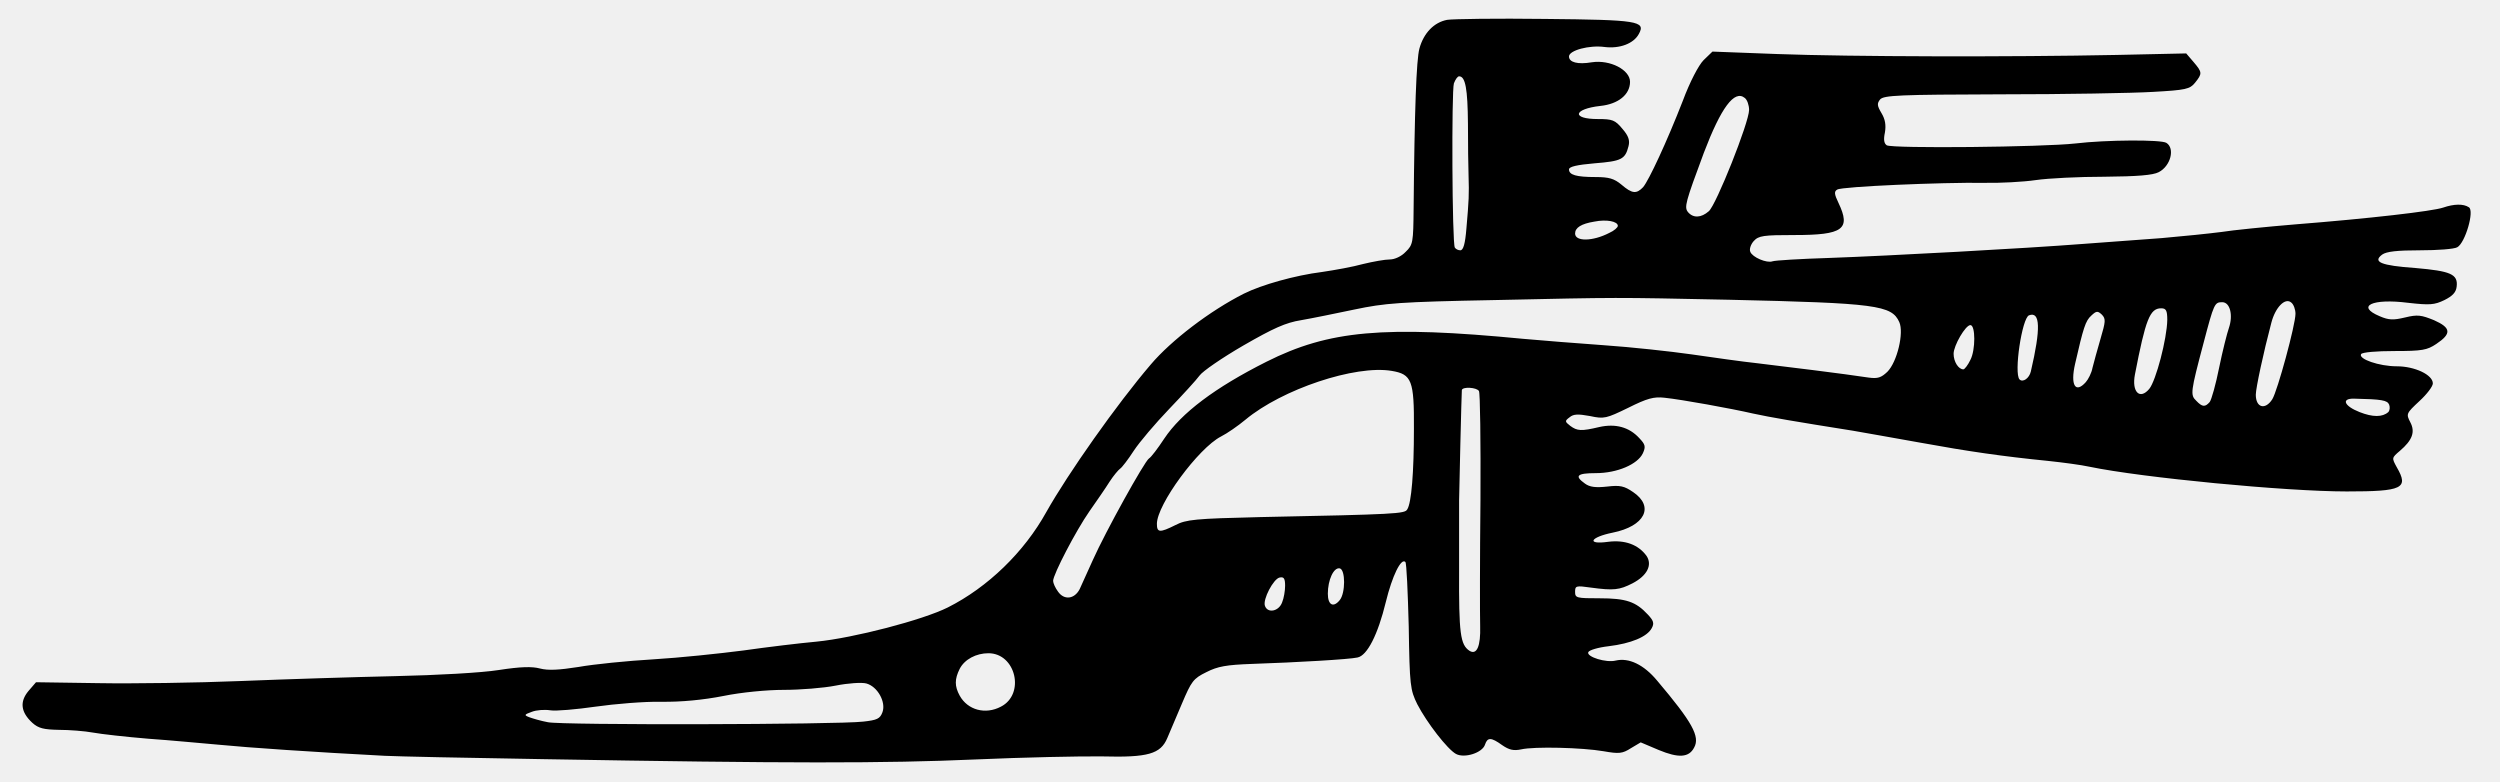
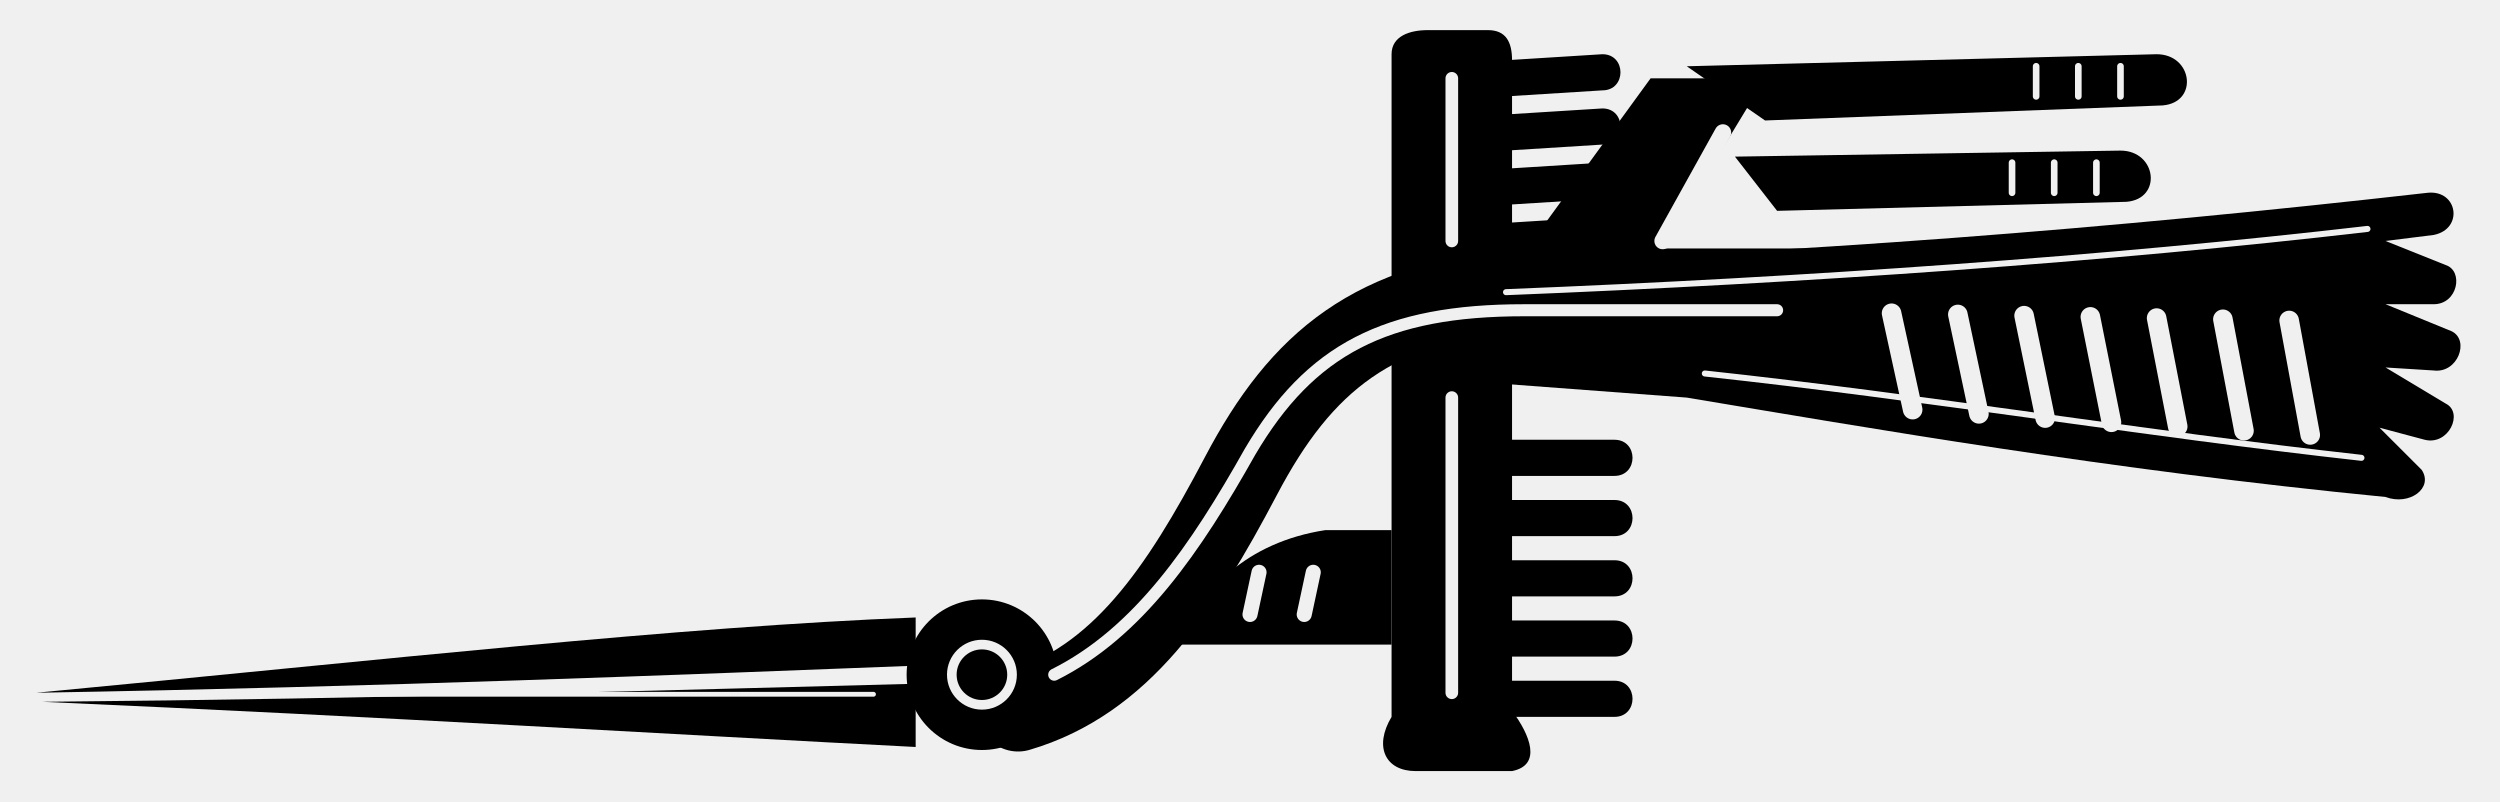
- <svg xmlns="http://www.w3.org/2000/svg" viewBox="0 0 819 256">
-   <path fill="#000" fill-rule="evenodd" d="M178.0 248.7C153.0 248.3 129.6 247.8 126.0 247.6C103.0 246.4 81.0 244.9 72.0 244.0C66.2 243.5 55.7 242.5 48.5 242.0C41.3 241.4 33.2 240.5 30.5 240.0C27.8 239.5 22.7 239.1 19.3 239.1C14.3 239.0 12.6 238.6 10.6 236.8C6.8 233.3 6.4 229.9 9.3 226.4L11.8 223.5L32.2 223.8C43.3 224.0 64.4 223.7 79.0 223.1C93.6 222.5 116.3 221.8 129.5 221.5C143.2 221.2 157.7 220.4 163.4 219.5C170.5 218.4 174.3 218.3 176.9 219.0C179.6 219.7 183.1 219.5 189.5 218.5C194.5 217.6 205.5 216.5 214.0 216.0C222.5 215.5 235.8 214.1 243.5 213.1C251.2 212.0 262.0 210.7 267.5 210.2C279.7 209.0 302.3 203.1 310.5 199.0C323.6 192.4 335.5 180.9 342.8 167.7C349.9 155.1 365.8 132.5 377.0 119.4C383.7 111.5 396.4 101.8 407.5 96.2C413.3 93.3 424.3 90.2 433.1 89.1C437.2 88.5 443.3 87.4 446.5 86.5C449.8 85.7 453.7 85.0 455.3 85.0C456.9 85.0 459.1 84.0 460.5 82.5C462.9 80.2 463.0 79.4 463.1 68.3C463.4 35.8 464.0 19.6 465.0 15.9C466.4 10.8 469.8 7.3 474.1 6.5C476.0 6.2 490.4 6.0 506.1 6.2C536.6 6.5 539.2 6.9 536.9 11.1C535.2 14.3 530.6 16.0 525.7 15.4C520.7 14.7 514.0 16.5 514.0 18.5C514.0 20.4 516.8 21.2 521.5 20.4C527.5 19.5 534.0 22.9 534.0 26.8C534.0 31.0 530.1 34.1 524.3 34.7C515.4 35.7 514.7 39.0 523.5 39.0C528.2 39.0 529.1 39.3 531.5 42.2C533.5 44.5 534.0 46.0 533.5 47.9C532.4 52.2 531.2 52.8 522.4 53.5C516.6 54.0 514.0 54.6 514.0 55.5C514.0 57.3 516.4 58.0 522.7 58.0C527.1 58.0 528.8 58.5 531.2 60.5C534.7 63.5 536.1 63.6 538.3 61.3C540.2 59.0 546.0 46.6 551.3 33.0C553.6 26.8 556.5 21.3 558.1 19.7L561.0 16.9L582.2 17.7C606.2 18.6 659.1 18.7 693.3 18.0L716.2 17.5L718.6 20.3C721.5 23.7 721.5 24.1 719.1 27.1C717.4 29.2 716.1 29.5 705.4 30.1C698.8 30.5 676.3 30.9 655.4 30.9C622.1 31.0 617.1 31.2 615.9 32.6C614.9 33.9 614.9 34.6 616.4 37.1C617.6 39.1 617.9 41.0 617.5 43.4C617.0 45.7 617.2 47.0 618.1 47.6C619.9 48.7 669.2 48.2 679.9 47.0C690.0 45.8 708.0 45.7 709.7 46.8C712.6 48.6 711.1 54.4 707.2 56.4C705.3 57.4 700.2 57.8 689.4 57.9C681.1 57.9 671.0 58.4 666.9 59.0C662.8 59.6 655.2 60.0 650.0 59.9C636.3 59.7 603.4 61.1 601.9 62.1C600.8 62.7 600.9 63.6 602.3 66.5C606.4 75.1 603.8 77.0 587.9 77.0C577.7 77.0 576.1 77.2 574.5 79.0C573.6 80.0 573.0 81.6 573.4 82.5C574.1 84.3 578.8 86.3 580.7 85.6C581.5 85.3 589.8 84.8 599.3 84.5C618.9 83.8 663.2 81.4 682.5 79.9C689.6 79.4 701.2 78.5 708.2 78.0C715.1 77.4 723.9 76.5 727.7 76.0C731.4 75.4 742.4 74.3 752.0 73.5C776.1 71.6 796.9 69.2 800.4 68.0C803.9 66.8 807.0 66.7 808.8 67.9C810.7 69.0 807.6 79.6 805.0 81.0C804.0 81.6 798.5 82.0 792.8 82.0C785.3 82.0 781.8 82.4 780.4 83.4C777.2 85.8 779.9 87.0 791.3 87.8C802.8 88.8 805.3 89.8 804.8 93.9C804.6 95.8 803.4 97.0 800.8 98.3C797.5 99.9 796.0 100.0 788.9 99.2C777.1 97.7 771.7 100.3 779.6 103.6C782.6 104.9 784.1 104.9 787.9 104.0C792.0 103.0 793.2 103.2 797.4 104.9C803.0 107.4 803.2 109.3 798.1 112.7C795.1 114.7 793.5 115.0 784.4 115.0C778.5 115.0 773.9 115.4 773.5 116.0C772.5 117.6 779.4 120.0 785.2 120.0C791.1 120.0 797.0 122.8 797.0 125.6C797.0 126.6 795.0 129.2 792.6 131.4C788.3 135.4 788.2 135.6 789.6 138.3C791.3 141.5 790.3 144.2 786.2 147.7C783.5 150.0 783.5 150.0 785.2 153.1C789.2 160.0 787.1 161.0 768.8 161.0C748.9 161.0 701.8 156.5 684.5 152.9C681.8 152.3 675.7 151.5 671.0 151.0C656.0 149.5 644.9 147.9 629.0 145.0C620.5 143.5 610.6 141.7 607.0 141.1C588.1 138.1 579.9 136.7 574.4 135.5C567.0 133.8 551.0 130.9 545.3 130.3C541.8 129.9 539.6 130.5 533.4 133.6C526.2 137.1 525.5 137.3 520.9 136.3C517.0 135.6 515.5 135.6 514.2 136.7C512.6 137.9 512.6 138.1 514.4 139.5C516.7 141.2 518.0 141.3 523.9 139.9C529.2 138.7 533.7 139.9 537.0 143.5C539.0 145.6 539.2 146.3 538.2 148.5C536.5 152.1 529.8 155.0 522.8 155.0C516.6 155.0 515.7 155.9 519.2 158.4C520.8 159.6 522.8 159.8 526.5 159.4C530.7 158.9 532.1 159.2 535.0 161.2C542.1 166.0 538.8 172.4 528.3 174.5C520.9 176.0 519.6 178.5 526.8 177.5C532.3 176.8 536.7 178.4 539.4 182.1C541.4 185.1 539.6 188.6 534.8 191.1C530.5 193.3 528.6 193.5 521.2 192.5C516.3 191.8 516.0 191.9 516.0 193.9C516.0 195.9 516.5 196.0 524.0 196.0C532.7 196.0 535.9 197.1 539.8 201.3C541.7 203.3 542.0 204.2 541.1 205.8C539.6 208.6 534.4 210.8 527.0 211.7C523.5 212.1 520.5 213.0 520.3 213.7C519.8 215.2 526.2 217.2 529.3 216.4C533.6 215.4 538.5 217.7 542.9 223.0C554.4 236.6 557.0 241.3 555.0 244.9C553.3 248.2 549.9 248.4 543.4 245.7L537.5 243.2L534.3 245.1C531.5 246.9 530.4 247.0 525.3 246.1C518.3 244.9 502.7 244.5 498.3 245.5C495.9 246.0 494.4 245.7 492.1 244.1C488.5 241.5 487.3 241.5 486.5 243.9C485.7 246.6 479.8 248.5 477.0 247.0C474.2 245.5 467.4 236.7 464.3 230.7C462.0 226.0 461.8 224.7 461.5 205.2C461.2 194.0 460.8 184.5 460.4 184.1C459.0 182.7 456.1 188.6 454.0 197.2C451.4 207.9 447.9 214.8 444.7 215.4C442.1 216.0 425.0 217.0 410.1 217.5C401.8 217.8 398.9 218.3 395.2 220.2C390.9 222.3 390.3 223.2 387.2 230.5C385.3 234.9 383.2 240.0 382.4 241.8C380.2 247.0 376.1 248.2 361.1 247.8C354.2 247.7 335.4 248.1 319.5 248.8C289.8 250.1 258.2 250.1 178.0 248.7ZM282.8 236.4C287.3 235.9 288.3 235.5 289.1 233.3C290.3 230.0 287.5 224.9 283.8 223.9C282.3 223.5 277.8 223.8 273.8 224.6C269.8 225.4 262.1 226.0 256.8 226.0C251.2 226.0 242.9 226.8 237.0 228.0C230.4 229.3 223.1 230.0 216.6 229.9C211.1 229.8 201.4 230.6 195.1 231.5C188.8 232.4 182.1 233.0 180.3 232.7C178.4 232.4 175.7 232.6 174.2 233.2C171.7 234.1 171.6 234.3 173.5 235.0C174.6 235.4 177.3 236.2 179.5 236.6C183.9 237.6 274.2 237.4 282.8 236.4ZM327.9 231.5C335.9 227.4 332.8 214.0 323.8 214.0C319.8 214.0 316.0 216.0 314.4 219.1C312.7 222.5 312.7 224.8 314.4 227.9C317.0 232.6 322.8 234.2 327.9 231.5ZM484.9 205.1C484.8 201.5 484.8 182.9 485.0 163.8C485.1 144.7 484.9 128.6 484.5 128.1C483.8 126.9 479.1 126.6 478.9 127.8C478.8 128.7 478.0 161.9 478.0 164.0C478.0 164.8 478.0 175.1 478.0 186.7C477.9 207.6 478.4 211.2 481.4 213.2C483.8 214.7 485.1 211.7 484.9 205.1ZM420.0 197.4C420.6 196.0 421.0 193.5 421.0 191.9C421.0 189.5 420.6 188.9 419.2 189.2C417.2 189.6 413.6 196.4 414.4 198.5C415.3 201.0 418.9 200.3 420.0 197.4ZM438.9 196.6C440.8 194.3 440.8 186.6 438.9 186.2C436.9 185.8 435.0 190.0 435.0 194.5C435.0 198.2 436.8 199.2 438.9 196.6ZM353.7 193.0C354.3 191.6 356.3 187.3 358.0 183.5C362.1 174.3 374.9 151.2 376.4 150.2C377.1 149.8 379.3 146.9 381.4 143.7C387.0 135.3 398.0 127.0 414.9 118.5C435.4 108.2 453.3 106.6 499.0 111.0C504.8 111.5 516.7 112.5 525.5 113.1C534.3 113.7 547.2 115.1 554.2 116.1C561.2 117.1 570.9 118.5 575.7 119.0C584.1 120.0 604.4 122.5 612.2 123.7C615.2 124.1 616.3 123.7 618.3 121.8C621.5 118.6 623.8 109.0 622.2 105.5C619.7 100.0 614.8 99.3 566.5 98.2C527.9 97.4 531.3 97.4 489.7 98.3C458.4 98.9 453.7 99.3 443.7 101.4C437.5 102.7 429.7 104.3 426.2 104.9C421.2 105.7 417.2 107.5 407.3 113.2C400.4 117.2 394.0 121.6 393.0 123.0C392.0 124.4 387.5 129.3 383.0 134.0C378.5 138.7 373.3 144.8 371.4 147.7C369.6 150.5 367.5 153.2 367.0 153.5C366.4 153.9 364.8 155.8 363.5 157.8C362.2 159.9 359.2 164.2 356.9 167.5C352.5 173.8 345.0 188.2 345.0 190.3C345.0 191.0 345.7 192.6 346.6 193.8C348.6 196.7 352.0 196.3 353.7 193.0ZM385.1 172.0C388.6 170.2 391.5 169.9 412.8 169.4C457.5 168.5 460.2 168.3 461.0 166.9C462.4 164.8 463.2 154.7 463.2 140.5C463.3 124.6 462.5 122.6 455.9 121.5C444.0 119.5 420.0 127.5 408.0 137.5C405.6 139.5 402.0 142.0 400.0 143.0C392.6 146.8 379.0 165.3 379.0 171.6C379.0 174.5 379.9 174.6 385.1 172.0ZM782.4 135.0C782.9 134.5 783.0 133.4 782.7 132.6C782.1 131.1 780.3 130.8 771.2 130.6C766.9 130.5 767.9 133.0 773.0 135.0C777.3 136.7 780.5 136.7 782.4 135.0ZM723.9 131.7C724.5 130.9 725.9 125.9 727.0 120.4C728.1 115.0 729.6 109.1 730.2 107.4C731.6 103.3 730.6 99.0 728.0 99.0C725.5 99.0 725.3 99.4 721.9 112.3C717.6 128.5 717.5 129.4 719.5 131.3C721.5 133.4 722.4 133.4 723.9 131.7ZM744.4 130.8C746.1 128.1 752.0 106.4 752.0 102.8C752.0 101.4 751.4 99.7 750.6 99.1C748.6 97.4 745.4 100.7 744.1 105.7C741.5 115.5 739.0 127.2 739.0 129.3C739.0 133.6 742.1 134.4 744.4 130.8ZM704.1 127.4C706.3 124.7 709.9 111.0 710.0 104.8C710.0 101.7 709.6 101.0 708.0 101.0C704.3 101.0 702.9 104.6 699.4 122.7C698.3 128.4 701.0 131.1 704.1 127.4ZM683.3 125.2C684.1 124.3 685.2 122.2 685.5 120.5C685.9 118.8 687.1 114.6 688.1 111.1C689.8 105.3 689.9 104.5 688.6 103.1C687.2 101.8 686.8 101.8 685.1 103.4C683.2 105.1 682.5 107.4 679.8 119.2C678.2 126.2 679.9 129.0 683.3 125.2ZM665.3 121.7C668.6 107.6 668.4 101.9 664.7 103.3C662.4 104.2 659.7 122.3 661.6 124.3C662.7 125.4 664.8 123.9 665.3 121.7ZM645.5 117.9C647.2 114.7 647.2 106.5 645.5 106.5C643.9 106.5 640.0 113.2 640.0 115.9C640.0 118.5 641.6 121.0 643.2 121.0C643.6 121.0 644.7 119.6 645.5 117.9ZM480.4 74.8C481.2 65.6 481.3 63.7 481.1 57.5C481.0 54.8 480.9 47.1 480.9 40.5C480.8 29.2 480.1 25.0 478.0 25.0C477.5 25.0 476.8 26.0 476.3 27.3C475.5 29.7 475.7 79.7 476.6 81.1C476.9 81.6 477.7 82.0 478.4 82.0C479.4 82.0 480.0 79.8 480.4 74.8ZM527.2 76.3C528.8 75.6 530.0 74.5 530.0 74.0C530.0 72.5 526.3 71.8 522.3 72.6C518.0 73.3 516.0 74.6 516.0 76.5C516.0 79.2 521.8 79.1 527.2 76.3ZM559.8 69.2C562.2 67.2 573.0 40.1 573.0 36.0C573.0 34.5 572.4 32.7 571.6 32.1C568.2 29.3 563.8 35.3 558.2 50.0C552.1 66.4 551.7 67.9 553.0 69.5C554.7 71.5 557.3 71.4 559.8 69.2Z" />
+ <svg xmlns="http://www.w3.org/2000/svg" viewBox="0 0 830 266">
+   <defs>
+     <mask id="e" maskUnits="userSpaceOnUse" x="0" y="0" width="830" height="266">
+       <rect width="830" height="266" fill="#fff" />
+       <g fill="none" stroke="#000" stroke-linecap="round" stroke-linejoin="round">
+         <path d="M120 230.5 L290 230.5" stroke-width="1.6" />
+         <path d="M326 224 m-10 0 a10 10 0 1 0 20 0 a10 10 0 1 0 -20 0" stroke-width="3.2" />
+         <path d="M350 224 C378 210 397 182 415 150 C435 116 460 103 506 103 L590 103" stroke-width="4" />
+         <path d="M628 104.0 L635 136.0" stroke-width="6.5" />
+         <path d="M650 104.4 L657 137.4" stroke-width="6.5" />
+         <path d="M672 104.8 L679 138.8" stroke-width="6.5" />
+         <path d="M694 105.2 L701 140.2" stroke-width="6.5" />
+         <path d="M716 105.6 L723 141.6" stroke-width="6.5" />
+         <path d="M738 106.0 L745 143.0" stroke-width="6.5" />
+         <path d="M760 106.4 L767 144.4" stroke-width="6.5" />
+         <path d="M500 97 C600 93 700 86 786 76" stroke-width="2" />
+         <path d="M566 124 C640 132 712 144 784 152" stroke-width="2" />
+         <path d="M482 26 L482 80" stroke-width="4.2" />
+         <path d="M482 132 L482 230" stroke-width="4.2" />
+         <path d="M552 80 L572 44" stroke-width="5.5" />
+         <path d="M676 22 L676 32" stroke-width="2.2" />
+         <path d="M668 54 L668 64" stroke-width="2.2" />
+         <path d="M690 22 L690 32" stroke-width="2.2" />
+         <path d="M682 54 L682 64" stroke-width="2.2" />
+         <path d="M704 22 L704 32" stroke-width="2.2" />
+         <path d="M696 54 L696 64" stroke-width="2.2" />
+         <path d="M418 190 L415 204" stroke-width="5" />
+         <path d="M436 190 L433 204" stroke-width="5" />
+       </g>
+     </mask>
+   </defs>
+   <g mask="url(#e)" fill="#000">
+     <path d="M304 205 C226 208 128 219 12 230 C128 228 226 224 304 221Z" />
+     <path d="M304 227 C226 229 128 232 14 233 C128 238 226 244 304 248Z" />
+     <path d="M326 224 m-25 0 a25 25 0 1 0 50 0 a25 25 0 1 0 -50 0Z" />
+     <path d="M338 236 C372 226 392 196 412 158 C432 120 456 100 506 96 L600 96" fill="none" stroke="#000" stroke-width="27" stroke-linecap="round" />
+     <path d="M480 88 C600 84 700 76 806 64 C816 63 818 76 808 78 L792 80 L812 88 C818 90 816 101 808 101 L792 101 L814 110 C820 113 816 124 808 123 L792 122 L812 134 C818 137 813 148 805 146 L790 142 L804 156 C808 162 800 168 792 165 C700 156 620 142 560 132 L480 126Z" />
+     <path d="M462 18 C462 12 468 10 474 10 L494 10 C500 10 502 14 502 20 L502 236 C508 244 512 254 502 256 L470 256 C460 256 456 248 462 238Z" />
+     <path d="M500 20 L532 18 C540 18 540 30 532 30 L500 32Z" />
+     <path d="M500 38 L532 36 C540 36 540 48 532 48 L500 50Z" />
+     <path d="M500 56 L532 54 C540 54 540 66 532 66 L500 68Z" />
+     <path d="M500 74 L532 72 C540 72 540 84 532 84 L500 86Z" />
+     <path d="M500 146 L536 146 C544 146 544 158 536 158 L500 158Z" />
+     <path d="M500 166 L536 166 C544 166 544 178 536 178 L500 178Z" />
+     <path d="M500 186 L536 186 C544 186 544 198 536 198 L500 198Z" />
+     <path d="M500 206 L536 206 C544 206 544 218 536 218 L500 218Z" />
+     <path d="M500 226 L536 226 C544 226 544 238 536 238 L500 238Z" />
+     <path d="M500 92 L548 26 L586 26 L546 92Z" />
+     <path d="M560 22 L716 18 C728 18 730 34 718 35 L586 40Z" />
+     <path d="M576 52 L704 50 C716 50 718 66 706 67 L590 70Z" />
+     <path d="M392 214 C398 196 414 180 440 176 L462 176 L462 214Z" />
+   </g>
</svg>
